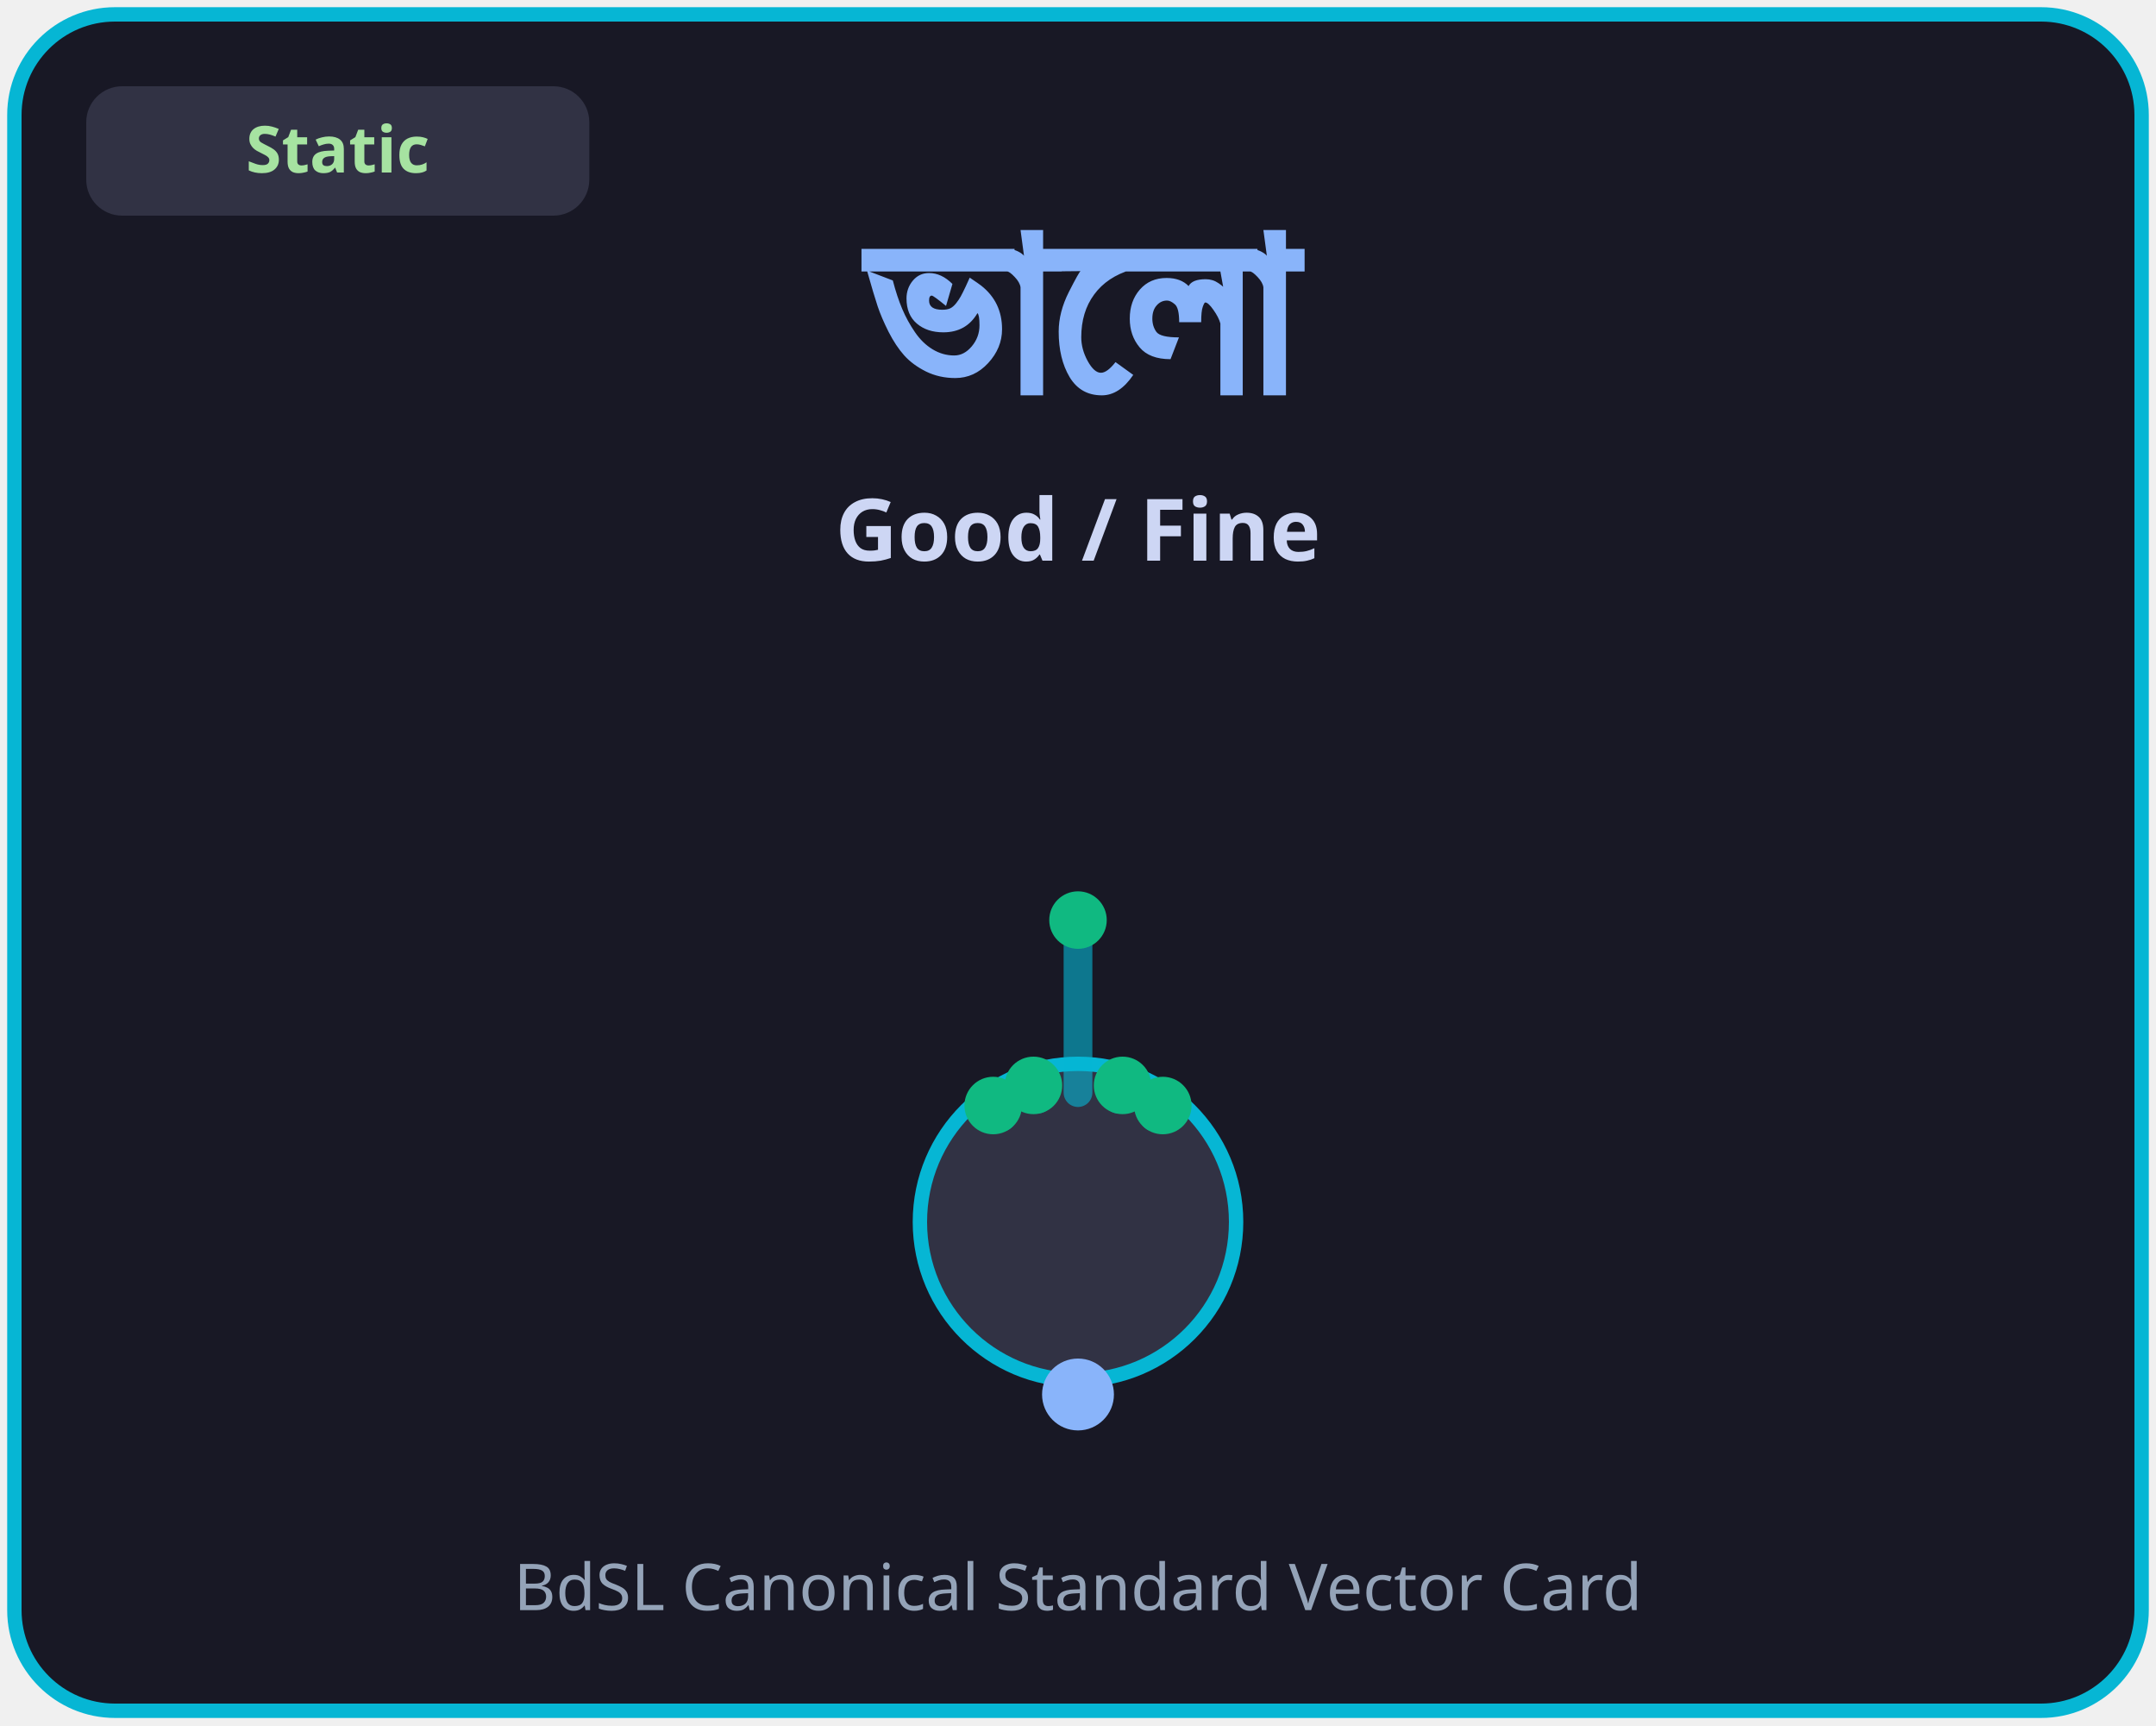
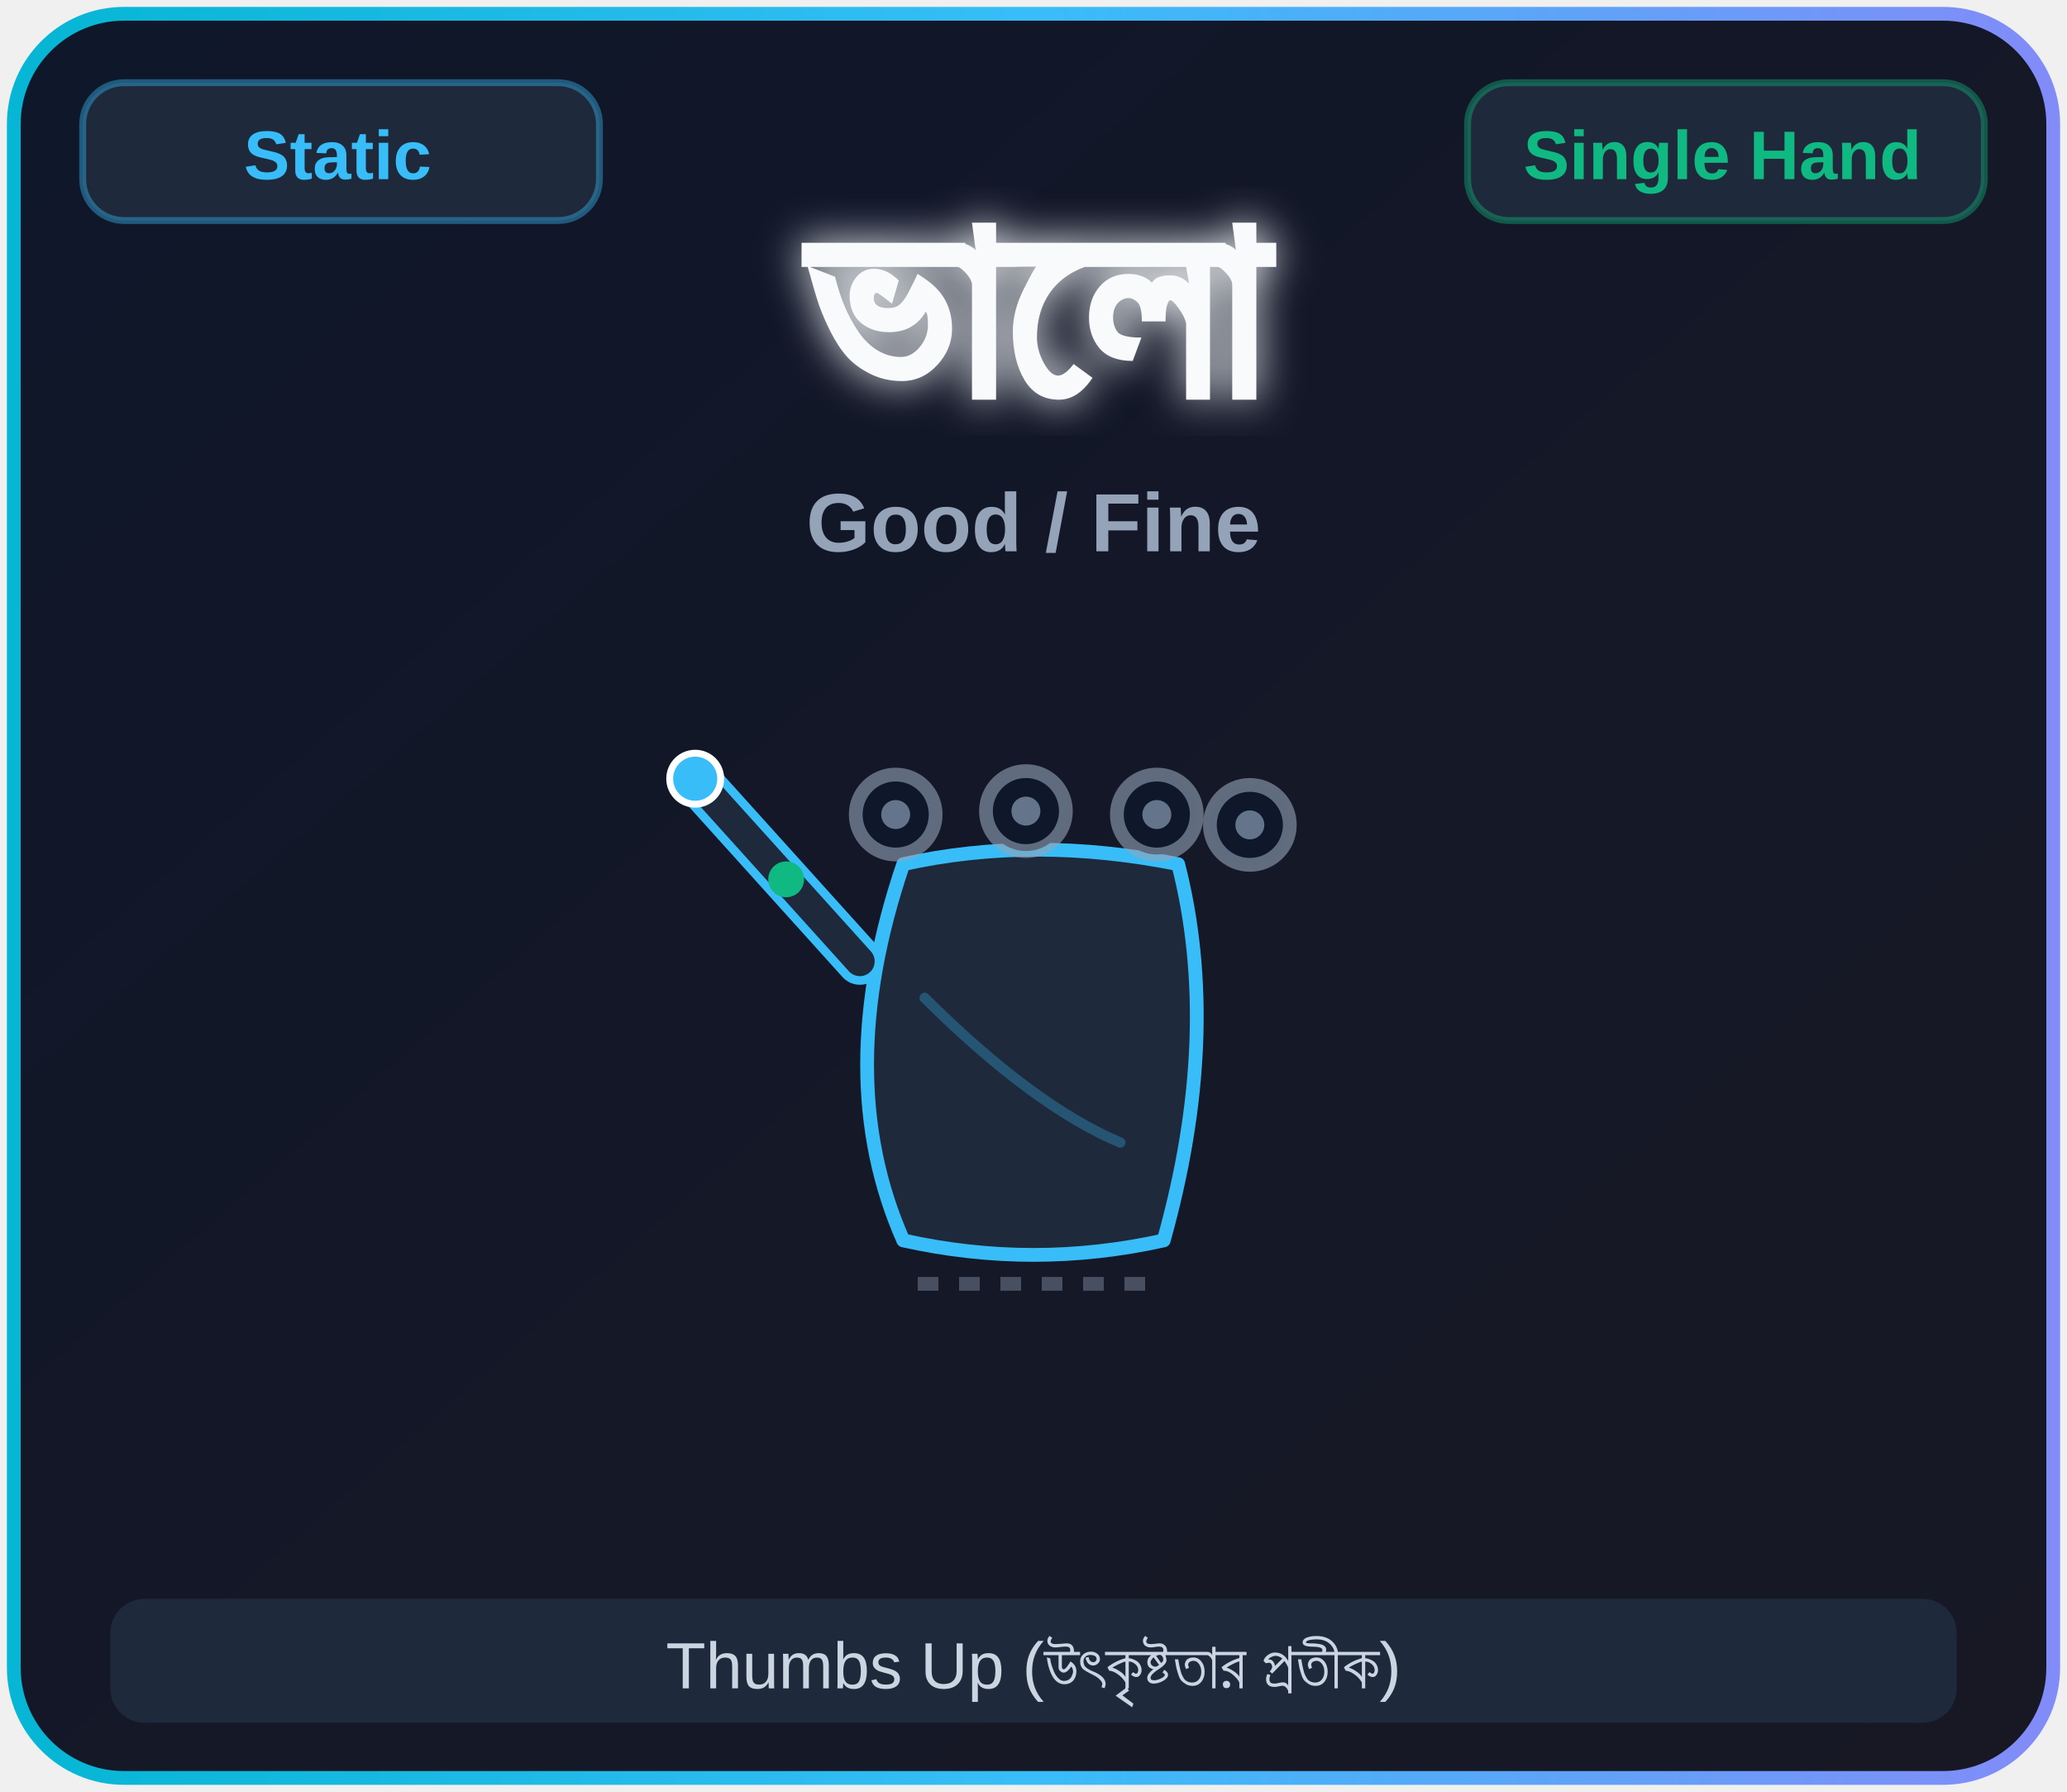
- <svg xmlns="http://www.w3.org/2000/svg" viewBox="0 0 300 240" width="300" height="240">
-   <rect width="296" height="236" x="2" y="2" rx="14" fill="#181825" stroke="#06B6D4" stroke-width="2" />
-   <rect x="12" y="12" width="70" height="18" rx="5" fill="#313244" />
-   <text x="47" y="24" fill="#A6E3A1" font-family="Segoe UI, sans-serif" font-size="9" font-weight="bold" text-anchor="middle">Static</text>
-   <text x="150" y="55" fill="#89B4FA" font-family="SolaimanLipi, Arial, sans-serif" font-size="34" font-weight="bold" text-anchor="middle">ভালো</text>
-   <text x="150" y="78" fill="#CDD6F4" font-family="Segoe UI, sans-serif" font-size="12" font-weight="bold" text-anchor="middle">Good / Fine</text>
-   <g transform="translate(0, 10)">
-     <circle cx="150" cy="160" r="22" fill="#313244" stroke="#06B6D4" stroke-width="2" />
-     <circle cx="150" cy="184" r="5" fill="#89B4FA" />
-     <line x1="139.4" y1="145.4" x2="138.2" y2="143.8" stroke="rgba(6, 182, 212, 0.6)" stroke-width="4" stroke-linecap="round" />
-     <circle cx="138.2" cy="143.8" r="4" fill="#10B981" />
-     <line x1="144.4" y1="142.9" x2="143.8" y2="141.0" stroke="rgba(6, 182, 212, 0.6)" stroke-width="4" stroke-linecap="round" />
-     <circle cx="143.8" cy="141.0" r="4" fill="#10B981" />
-     <line x1="150.0" y1="142.0" x2="150.0" y2="118.0" stroke="rgba(6, 182, 212, 0.6)" stroke-width="4" stroke-linecap="round" />
-     <circle cx="150.0" cy="118.0" r="4" fill="#10B981" />
-     <line x1="155.6" y1="142.9" x2="156.2" y2="141.0" stroke="rgba(6, 182, 212, 0.6)" stroke-width="4" stroke-linecap="round" />
-     <circle cx="156.2" cy="141.0" r="4" fill="#10B981" />
-     <line x1="160.6" y1="145.4" x2="161.8" y2="143.8" stroke="rgba(6, 182, 212, 0.6)" stroke-width="4" stroke-linecap="round" />
-     <circle cx="161.8" cy="143.8" r="4" fill="#10B981" />
+ <svg xmlns="http://www.w3.org/2000/svg" viewBox="0 0 300 260" width="300" height="260">
+   <defs>
+     <linearGradient id="cardBg" x1="0%" y1="0%" x2="100%" y2="100%">
+       <stop offset="0%" stop-color="#0F172A" />
+       <stop offset="100%" stop-color="#181825" />
+     </linearGradient>
+     <linearGradient id="borderGlow" x1="0%" y1="0%" x2="100%" y2="0%">
+       <stop offset="0%" stop-color="#06B6D4" />
+       <stop offset="50%" stop-color="#38BDF8" />
+       <stop offset="100%" stop-color="#818CF8" />
+     </linearGradient>
+     <filter id="glow" x="-20%" y="-20%" width="140%" height="140%">
+       <feGaussianBlur stdDeviation="3" result="blur" />
+       <feComposite in="SourceGraphic" in2="blur" operator="over" />
+     </filter>
+   </defs>
+   <rect width="296" height="256" x="2" y="2" rx="16" fill="url(#cardBg)" stroke="url(#borderGlow)" stroke-width="2" />
+   <rect x="12" y="12" width="75" height="20" rx="6" fill="#1E293B" stroke="rgba(56, 189, 248, 0.4)" stroke-width="1" />
+   <text x="49" y="26" fill="#38BDF8" font-family="'Segoe UI', Arial, sans-serif" font-size="10" font-weight="bold" text-anchor="middle">Static</text>
+   <rect x="213" y="12" width="75" height="20" rx="6" fill="#1E293B" stroke="rgba(16, 185, 129, 0.4)" stroke-width="1" />
+   <text x="250" y="26" fill="#10B981" font-family="'Segoe UI', Arial, sans-serif" font-size="10" font-weight="bold" text-anchor="middle">Single Hand</text>
+   <text x="150" y="58" fill="#F8FAFC" font-family="'SolaimanLipi', 'Segoe UI', Arial, sans-serif" font-size="38" font-weight="900" text-anchor="middle" filter="url(#glow)">ভালো</text>
+   <text x="150" y="80" fill="#94A3B8" font-family="'Segoe UI', Arial, sans-serif" font-size="12" font-weight="600" text-anchor="middle">Good / Fine</text>
+   <g id="hand_anatomy">
+     <path d="M 131.1,180.0 Q 150.0,184.2 168.9,180.0 Q 177.3,150.0 171.0,125.4 Q 150.0,121.2 131.1,125.4 Q 120.6,156.3 131.1,180.0 Z" fill="#1E293B" stroke="#38BDF8" stroke-width="2" stroke-linejoin="round" />
+     <path d="M 134.2,144.8 Q 150.0,160.5 162.6,165.8" fill="none" stroke="rgba(56, 189, 248, 0.3)" stroke-width="1.5" stroke-linecap="round" />
+     <line x1="133.2" y1="186.3" x2="166.8" y2="186.3" stroke="rgba(148, 163, 184, 0.4)" stroke-width="2" stroke-dasharray="3,3" />
+     <line x1="124.8" y1="139.5" x2="100.9" y2="113.0" stroke="#38BDF8" stroke-width="6.8" stroke-linecap="round" />
+     <line x1="124.8" y1="139.5" x2="100.9" y2="113.0" stroke="#1E293B" stroke-width="4.3" stroke-linecap="round" />
+     <circle cx="114.1" cy="127.6" r="2.6" fill="#10B981" />
+     <circle cx="100.9" cy="113.0" r="3.7" fill="#38BDF8" stroke="#FFFFFF" stroke-width="1" />
+     <circle cx="130.0" cy="118.2" r="5.8" fill="#0F172A" stroke="rgba(148, 163, 184, 0.6)" stroke-width="2" />
+     <circle cx="130.0" cy="118.2" r="2.1" fill="#64748B" />
+     <circle cx="148.9" cy="117.7" r="5.8" fill="#0F172A" stroke="rgba(148, 163, 184, 0.6)" stroke-width="2" />
+     <circle cx="148.9" cy="117.7" r="2.1" fill="#64748B" />
+     <circle cx="167.9" cy="118.2" r="5.8" fill="#0F172A" stroke="rgba(148, 163, 184, 0.6)" stroke-width="2" />
+     <circle cx="167.9" cy="118.2" r="2.1" fill="#64748B" />
+     <circle cx="181.4" cy="119.7" r="5.8" fill="#0F172A" stroke="rgba(148, 163, 184, 0.6)" stroke-width="2" />
+     <circle cx="181.4" cy="119.7" r="2.1" fill="#64748B" />
  </g>
-   <text x="150" y="224" fill="#94A3B8" font-family="Segoe UI, sans-serif" font-size="9" text-anchor="middle">BdSL Canonical Standard Vector Card</text>
+   <rect x="16" y="232" width="268" height="18" rx="5" fill="#1E293B" />
+   <text x="150" y="245" fill="#CBD5E1" font-family="'Segoe UI', Arial, sans-serif" font-size="9.5" font-weight="500" text-anchor="middle">Thumbs Up (উৎকৃষ্টতার প্রতীক)</text>
</svg>
